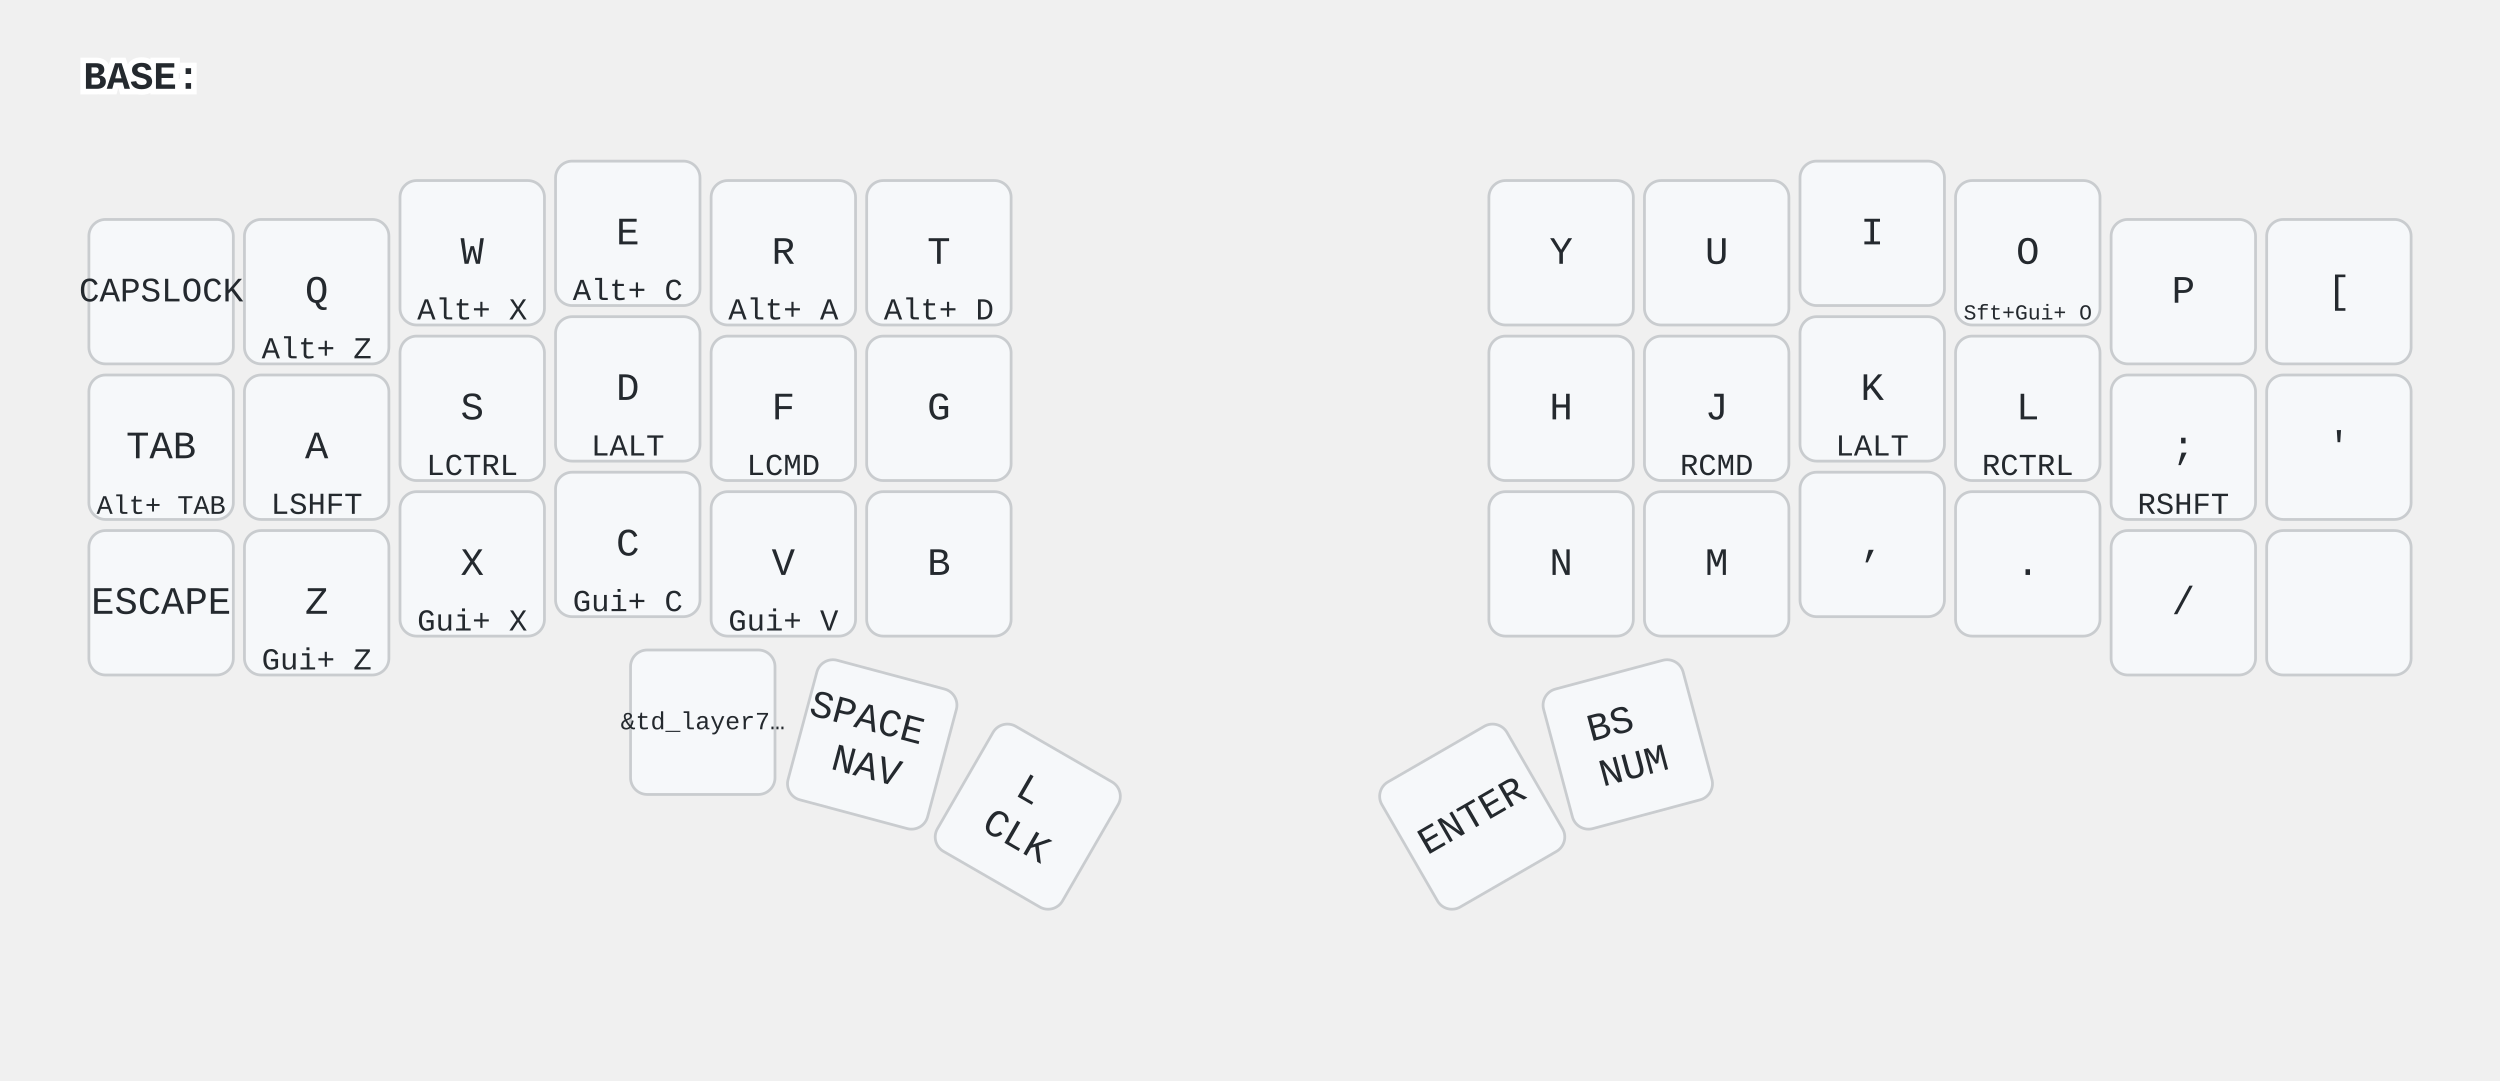
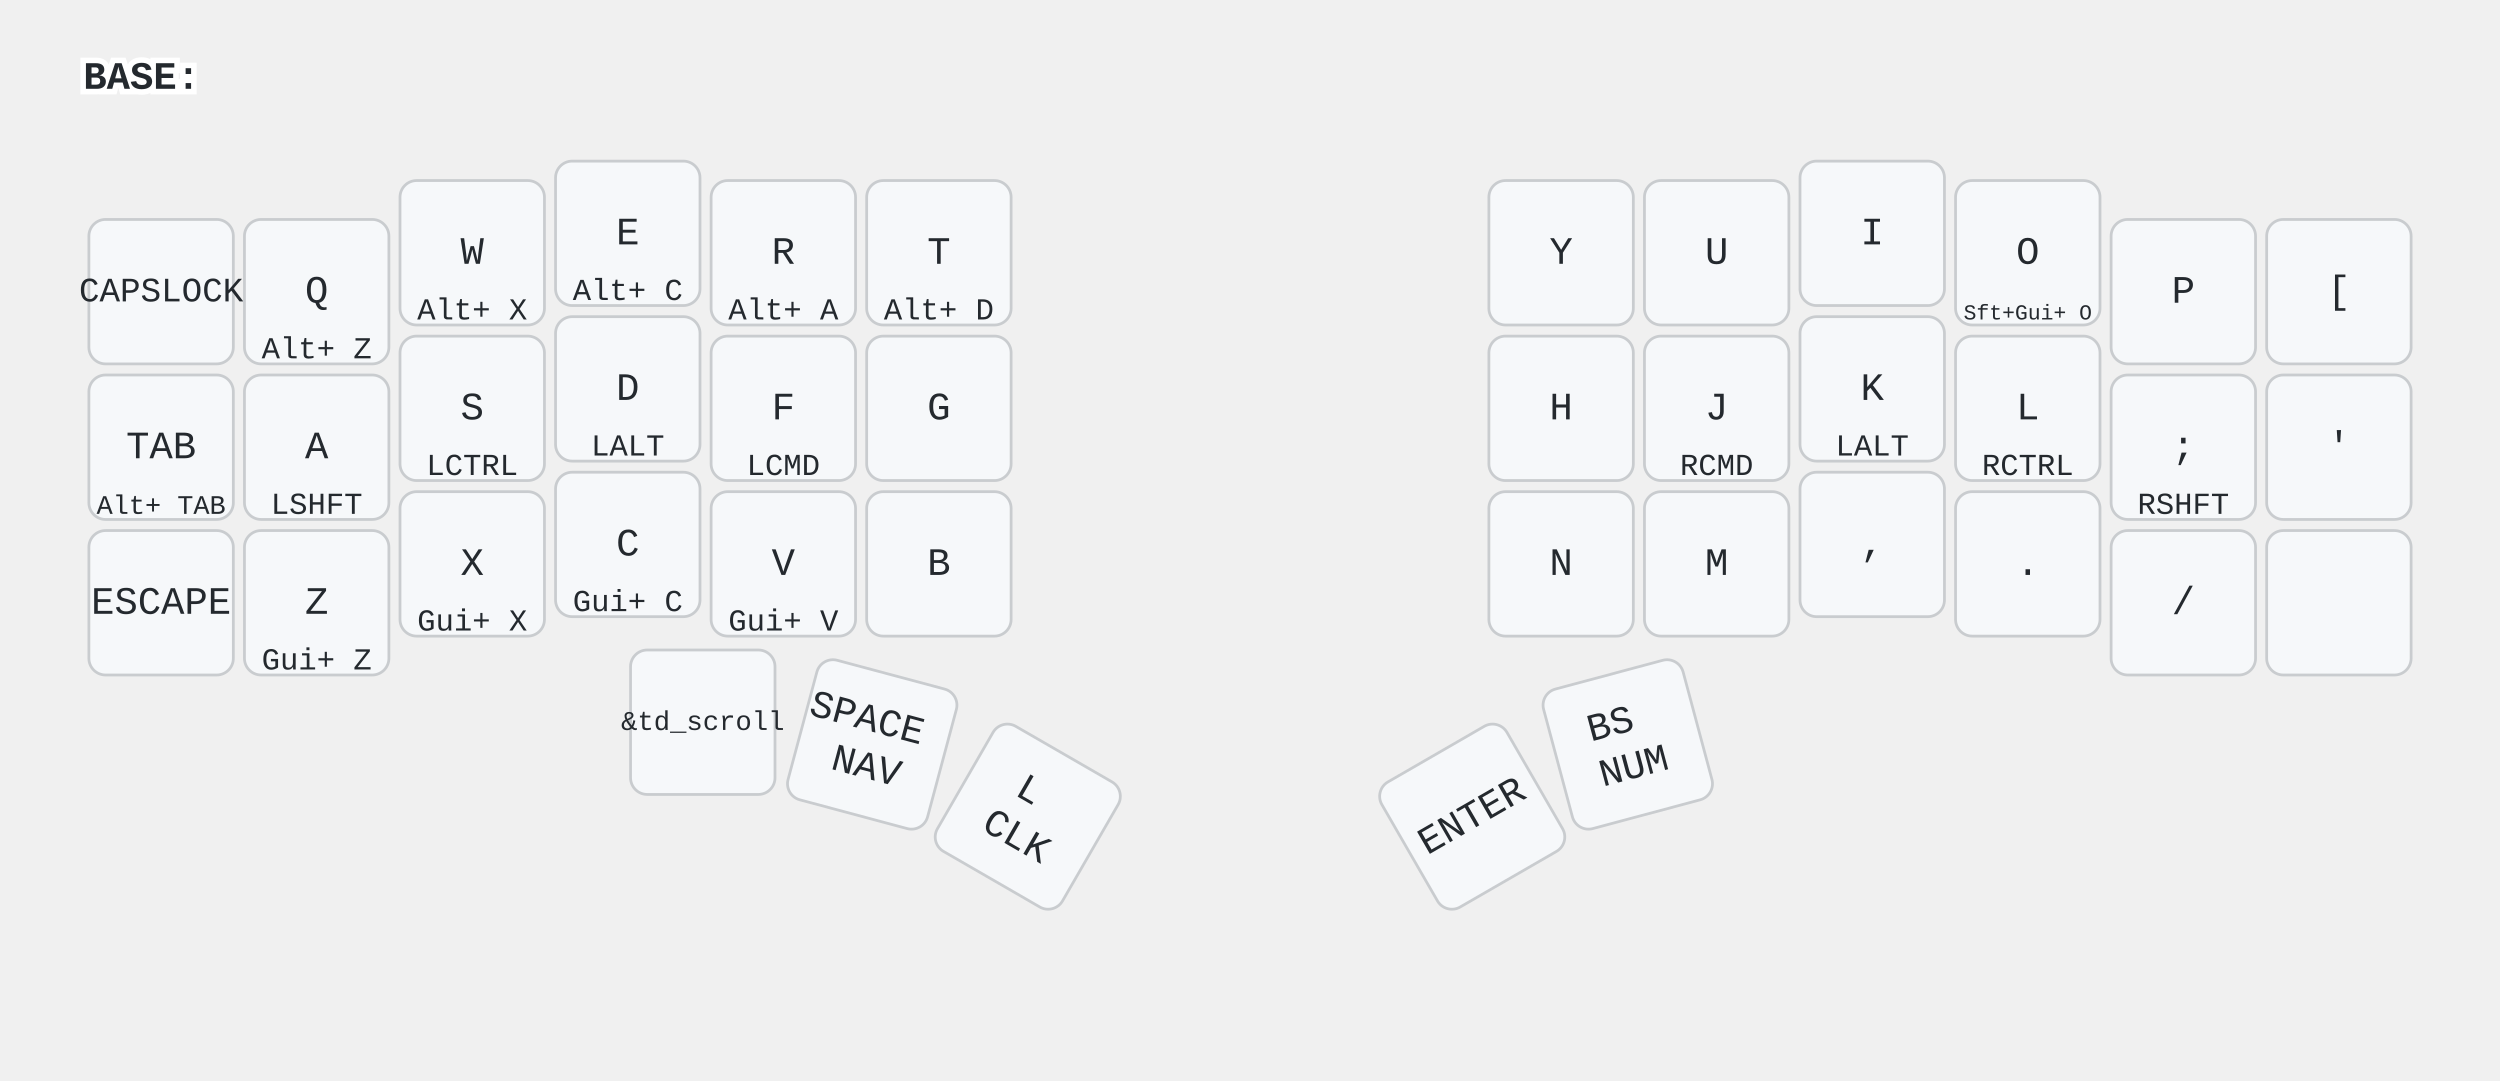
<svg xmlns="http://www.w3.org/2000/svg" width="900" height="389" viewBox="0 0 900 389" class="keymap">
  <style>/* inherit to force styles through use tags */
svg path {
    fill: inherit;
}

/* font and background color specifications */
svg.keymap {
    font-family: SFMono-Regular,Consolas,Liberation Mono,Menlo,monospace;
    font-size: 14px;
    font-kerning: normal;
    text-rendering: optimizeLegibility;
    fill: #24292e;
}

/* default key styling */
rect.key {
    fill: #f6f8fa;
}

rect.key, rect.combo {
    stroke: #c9cccf;
    stroke-width: 1;
}

/* default key side styling, only used is draw_key_sides is set */
rect.side {
    filter: brightness(90%);
}

/* color accent for combo boxes */
rect.combo, rect.combo-separate {
    fill: #cdf;
}

/* color accent for held keys */
rect.held, rect.combo.held {
    fill: #fdd;
}

/* color accent for ghost (optional) keys */
rect.ghost, rect.combo.ghost {
    stroke-dasharray: 4, 4;
    stroke-width: 2;
}

text {
    text-anchor: middle;
    dominant-baseline: middle;
}

/* styling for layer labels */
text.label {
    font-weight: bold;
    text-anchor: start;
    stroke: white;
    stroke-width: 4;
    paint-order: stroke;
}

/* styling for optional footer */
text.footer {
    text-anchor: end;
    dominant-baseline: auto;
    stroke: white;
    stroke-width: 4;
    paint-order: stroke;
}

/* styling for combo tap, and key non-tap label text */
text.combo, text.hold, text.shifted, text.left, text.right {
    font-size: 11px;
}

text.hold {
    text-anchor: middle;
    dominant-baseline: auto;
}

text.shifted {
    text-anchor: middle;
    dominant-baseline: hanging;
}

text.left {
    text-anchor: start;
}

text.right {
    text-anchor: end;
}

text.layer-activator {
    text-decoration: underline;
}

/* styling for hold/shifted label text in combo box */
text.combo.hold, text.combo.shifted, text.combo.left, text.combo.right {
    font-size: 8px;
}

/* lighter symbol for transparent keys */
text.trans {
    fill: #7b7e81;
}

/* styling for combo dendrons */
path.combo {
    stroke-width: 1;
    stroke: gray;
    fill: none;
}

/* Start Tabler Icons Cleanup */
/* cannot use height/width with glyphs */
.icon-tabler &gt; path {
    fill: inherit;
    stroke: inherit;
    stroke-width: 2;
}
/* hide tabler's default box */
.icon-tabler &gt; path[stroke="none"][fill="none"] {
    visibility: hidden;
}
/* End Tabler Icons Cleanup */

@media (prefers-color-scheme: dark) {
svg.keymap { fill: #d1d6db; }
rect.key { fill: #3f4750; }
rect.key, rect.combo { stroke: #60666c; }
rect.combo, rect.combo-separate { fill: #1f3d7a; }
rect.held, rect.combo.held { fill: #854747; }
text.label, text.footer { stroke: black; }
text.trans { fill: #7e8184; }
path.combo { stroke: #7f7f7f; }

}</style>
  <g transform="translate(30, 0)" class="layer-BASE">
    <text x="0" y="28" class="label" id="BASE">BASE:</text>
    <g transform="translate(0, 56)">
      <g transform="translate(28, 49)" class="key keypos-0">
        <rect rx="6" ry="6" x="-26" y="-26" width="52" height="52" class="key" />
        <text x="0" y="0" class="key tap">
          <tspan style="font-size: 88%">CAPSLOCK</tspan>
        </text>
      </g>
      <g transform="translate(84, 49)" class="key keypos-1">
        <rect rx="6" ry="6" x="-26" y="-26" width="52" height="52" class="key" />
        <text x="0" y="0" class="key tap">Q</text>
        <text x="0" y="24" class="key hold">Alt+ Z</text>
      </g>
      <g transform="translate(140, 35)" class="key keypos-2">
        <rect rx="6" ry="6" x="-26" y="-26" width="52" height="52" class="key" />
        <text x="0" y="0" class="key tap">W</text>
        <text x="0" y="24" class="key hold">Alt+ X</text>
      </g>
      <g transform="translate(196, 28)" class="key keypos-3">
        <rect rx="6" ry="6" x="-26" y="-26" width="52" height="52" class="key" />
        <text x="0" y="0" class="key tap">E</text>
        <text x="0" y="24" class="key hold">Alt+ C</text>
      </g>
      <g transform="translate(252, 35)" class="key keypos-4">
        <rect rx="6" ry="6" x="-26" y="-26" width="52" height="52" class="key" />
        <text x="0" y="0" class="key tap">R</text>
        <text x="0" y="24" class="key hold">Alt+ A</text>
      </g>
      <g transform="translate(308, 35)" class="key keypos-5">
        <rect rx="6" ry="6" x="-26" y="-26" width="52" height="52" class="key" />
        <text x="0" y="0" class="key tap">T</text>
        <text x="0" y="24" class="key hold">Alt+ D</text>
      </g>
      <g transform="translate(532, 35)" class="key keypos-6">
        <rect rx="6" ry="6" x="-26" y="-26" width="52" height="52" class="key" />
        <text x="0" y="0" class="key tap">Y</text>
      </g>
      <g transform="translate(588, 35)" class="key keypos-7">
        <rect rx="6" ry="6" x="-26" y="-26" width="52" height="52" class="key" />
        <text x="0" y="0" class="key tap">U</text>
      </g>
      <g transform="translate(644, 28)" class="key keypos-8">
        <rect rx="6" ry="6" x="-26" y="-26" width="52" height="52" class="key" />
        <text x="0" y="0" class="key tap">I</text>
      </g>
      <g transform="translate(700, 35)" class="key keypos-9">
        <rect rx="6" ry="6" x="-26" y="-26" width="52" height="52" class="key" />
        <text x="0" y="0" class="key tap">O</text>
        <text x="0" y="24" class="key hold">
          <tspan style="font-size: 70%">Sft+Gui+ O</tspan>
        </text>
      </g>
      <g transform="translate(756, 49)" class="key keypos-10">
        <rect rx="6" ry="6" x="-26" y="-26" width="52" height="52" class="key" />
        <text x="0" y="0" class="key tap">P</text>
      </g>
      <g transform="translate(812, 49)" class="key keypos-11">
        <rect rx="6" ry="6" x="-26" y="-26" width="52" height="52" class="key" />
        <text x="0" y="0" class="key tap">[</text>
      </g>
      <g transform="translate(28, 105)" class="key keypos-12">
        <rect rx="6" ry="6" x="-26" y="-26" width="52" height="52" class="key" />
        <text x="0" y="0" class="key tap">TAB</text>
        <text x="0" y="24" class="key hold">
          <tspan style="font-size: 88%">Alt+ TAB</tspan>
        </text>
      </g>
      <g transform="translate(84, 105)" class="key keypos-13">
        <rect rx="6" ry="6" x="-26" y="-26" width="52" height="52" class="key" />
        <text x="0" y="0" class="key tap">A</text>
        <text x="0" y="24" class="key hold">LSHFT</text>
      </g>
      <g transform="translate(140, 91)" class="key keypos-14">
        <rect rx="6" ry="6" x="-26" y="-26" width="52" height="52" class="key" />
        <text x="0" y="0" class="key tap">S</text>
        <text x="0" y="24" class="key hold">LCTRL</text>
      </g>
      <g transform="translate(196, 84)" class="key keypos-15">
        <rect rx="6" ry="6" x="-26" y="-26" width="52" height="52" class="key" />
        <text x="0" y="0" class="key tap">D</text>
        <text x="0" y="24" class="key hold">LALT</text>
      </g>
      <g transform="translate(252, 91)" class="key keypos-16">
        <rect rx="6" ry="6" x="-26" y="-26" width="52" height="52" class="key" />
        <text x="0" y="0" class="key tap">F</text>
        <text x="0" y="24" class="key hold">LCMD</text>
      </g>
      <g transform="translate(308, 91)" class="key keypos-17">
        <rect rx="6" ry="6" x="-26" y="-26" width="52" height="52" class="key" />
        <text x="0" y="0" class="key tap">G</text>
      </g>
      <g transform="translate(532, 91)" class="key keypos-18">
        <rect rx="6" ry="6" x="-26" y="-26" width="52" height="52" class="key" />
        <text x="0" y="0" class="key tap">H</text>
      </g>
      <g transform="translate(588, 91)" class="key keypos-19">
        <rect rx="6" ry="6" x="-26" y="-26" width="52" height="52" class="key" />
        <text x="0" y="0" class="key tap">J</text>
        <text x="0" y="24" class="key hold">RCMD</text>
      </g>
      <g transform="translate(644, 84)" class="key keypos-20">
        <rect rx="6" ry="6" x="-26" y="-26" width="52" height="52" class="key" />
        <text x="0" y="0" class="key tap">K</text>
        <text x="0" y="24" class="key hold">LALT</text>
      </g>
      <g transform="translate(700, 91)" class="key keypos-21">
        <rect rx="6" ry="6" x="-26" y="-26" width="52" height="52" class="key" />
        <text x="0" y="0" class="key tap">L</text>
        <text x="0" y="24" class="key hold">RCTRL</text>
      </g>
      <g transform="translate(756, 105)" class="key keypos-22">
        <rect rx="6" ry="6" x="-26" y="-26" width="52" height="52" class="key" />
        <text x="0" y="0" class="key tap">;</text>
        <text x="0" y="24" class="key hold">RSHFT</text>
      </g>
      <g transform="translate(812, 105)" class="key keypos-23">
        <rect rx="6" ry="6" x="-26" y="-26" width="52" height="52" class="key" />
        <text x="0" y="0" class="key tap">'</text>
      </g>
      <g transform="translate(28, 161)" class="key keypos-24">
        <rect rx="6" ry="6" x="-26" y="-26" width="52" height="52" class="key" />
        <text x="0" y="0" class="key tap">ESCAPE</text>
      </g>
      <g transform="translate(84, 161)" class="key keypos-25">
        <rect rx="6" ry="6" x="-26" y="-26" width="52" height="52" class="key" />
        <text x="0" y="0" class="key tap">Z</text>
        <text x="0" y="24" class="key hold">Gui+ Z</text>
      </g>
      <g transform="translate(140, 147)" class="key keypos-26">
        <rect rx="6" ry="6" x="-26" y="-26" width="52" height="52" class="key" />
        <text x="0" y="0" class="key tap">X</text>
        <text x="0" y="24" class="key hold">Gui+ X</text>
      </g>
      <g transform="translate(196, 140)" class="key keypos-27">
        <rect rx="6" ry="6" x="-26" y="-26" width="52" height="52" class="key" />
        <text x="0" y="0" class="key tap">C</text>
        <text x="0" y="24" class="key hold">Gui+ C</text>
      </g>
      <g transform="translate(252, 147)" class="key keypos-28">
        <rect rx="6" ry="6" x="-26" y="-26" width="52" height="52" class="key" />
        <text x="0" y="0" class="key tap">V</text>
        <text x="0" y="24" class="key hold">Gui+ V</text>
      </g>
      <g transform="translate(308, 147)" class="key keypos-29">
        <rect rx="6" ry="6" x="-26" y="-26" width="52" height="52" class="key" />
        <text x="0" y="0" class="key tap">B</text>
      </g>
      <g transform="translate(532, 147)" class="key keypos-30">
        <rect rx="6" ry="6" x="-26" y="-26" width="52" height="52" class="key" />
        <text x="0" y="0" class="key tap">N</text>
      </g>
      <g transform="translate(588, 147)" class="key keypos-31">
        <rect rx="6" ry="6" x="-26" y="-26" width="52" height="52" class="key" />
        <text x="0" y="0" class="key tap">M</text>
      </g>
      <g transform="translate(644, 140)" class="key keypos-32">
        <rect rx="6" ry="6" x="-26" y="-26" width="52" height="52" class="key" />
        <text x="0" y="0" class="key tap">,</text>
      </g>
      <g transform="translate(700, 147)" class="key keypos-33">
        <rect rx="6" ry="6" x="-26" y="-26" width="52" height="52" class="key" />
        <text x="0" y="0" class="key tap">.</text>
      </g>
      <g transform="translate(756, 161)" class="key keypos-34">
        <rect rx="6" ry="6" x="-26" y="-26" width="52" height="52" class="key" />
        <text x="0" y="0" class="key tap">/</text>
      </g>
      <g transform="translate(812, 161)" class="key keypos-35">
        <rect rx="6" ry="6" x="-26" y="-26" width="52" height="52" class="key" />
      </g>
      <g transform="translate(223, 204)" class="key keypos-36">
        <rect rx="6" ry="6" x="-26" y="-26" width="52" height="52" class="key" />
        <text x="0" y="0" class="key tap">
-           <tspan style="font-size: 64%">&amp;td_layer7…</tspan>
+           <tspan style="font-size: 70%">&amp;td_scroll</tspan>
        </text>
      </g>
      <g transform="translate(284, 212) rotate(15.0)" class="key keypos-37">
        <rect rx="6" ry="6" x="-26" y="-26" width="52" height="52" class="key" />
        <text x="0" y="0" class="key tap">
          <tspan x="0" dy="-0.6em">SPACE</tspan>
          <tspan x="0" dy="1.2em">NAV</tspan>
        </text>
      </g>
      <g transform="translate(340, 238) rotate(30.0)" class="key keypos-38">
        <rect rx="6" ry="6" x="-26" y="-26" width="52" height="52" class="key" />
        <text x="0" y="0" class="key tap">
          <tspan x="0" dy="-0.6em">L</tspan>
          <tspan x="0" dy="1.2em">CLK</tspan>
        </text>
      </g>
      <g transform="translate(500, 238) rotate(-30.0)" class="key keypos-39">
        <rect rx="6" ry="6" x="-26" y="-26" width="52" height="52" class="key" />
        <text x="0" y="0" class="key tap">ENTER</text>
      </g>
      <g transform="translate(556, 212) rotate(-15.0)" class="key keypos-40">
        <rect rx="6" ry="6" x="-26" y="-26" width="52" height="52" class="key" />
        <text x="0" y="0" class="key tap">
          <tspan x="0" dy="-0.6em">BS</tspan>
          <tspan x="0" dy="1.2em">NUM</tspan>
        </text>
      </g>
    </g>
  </g>
</svg>
